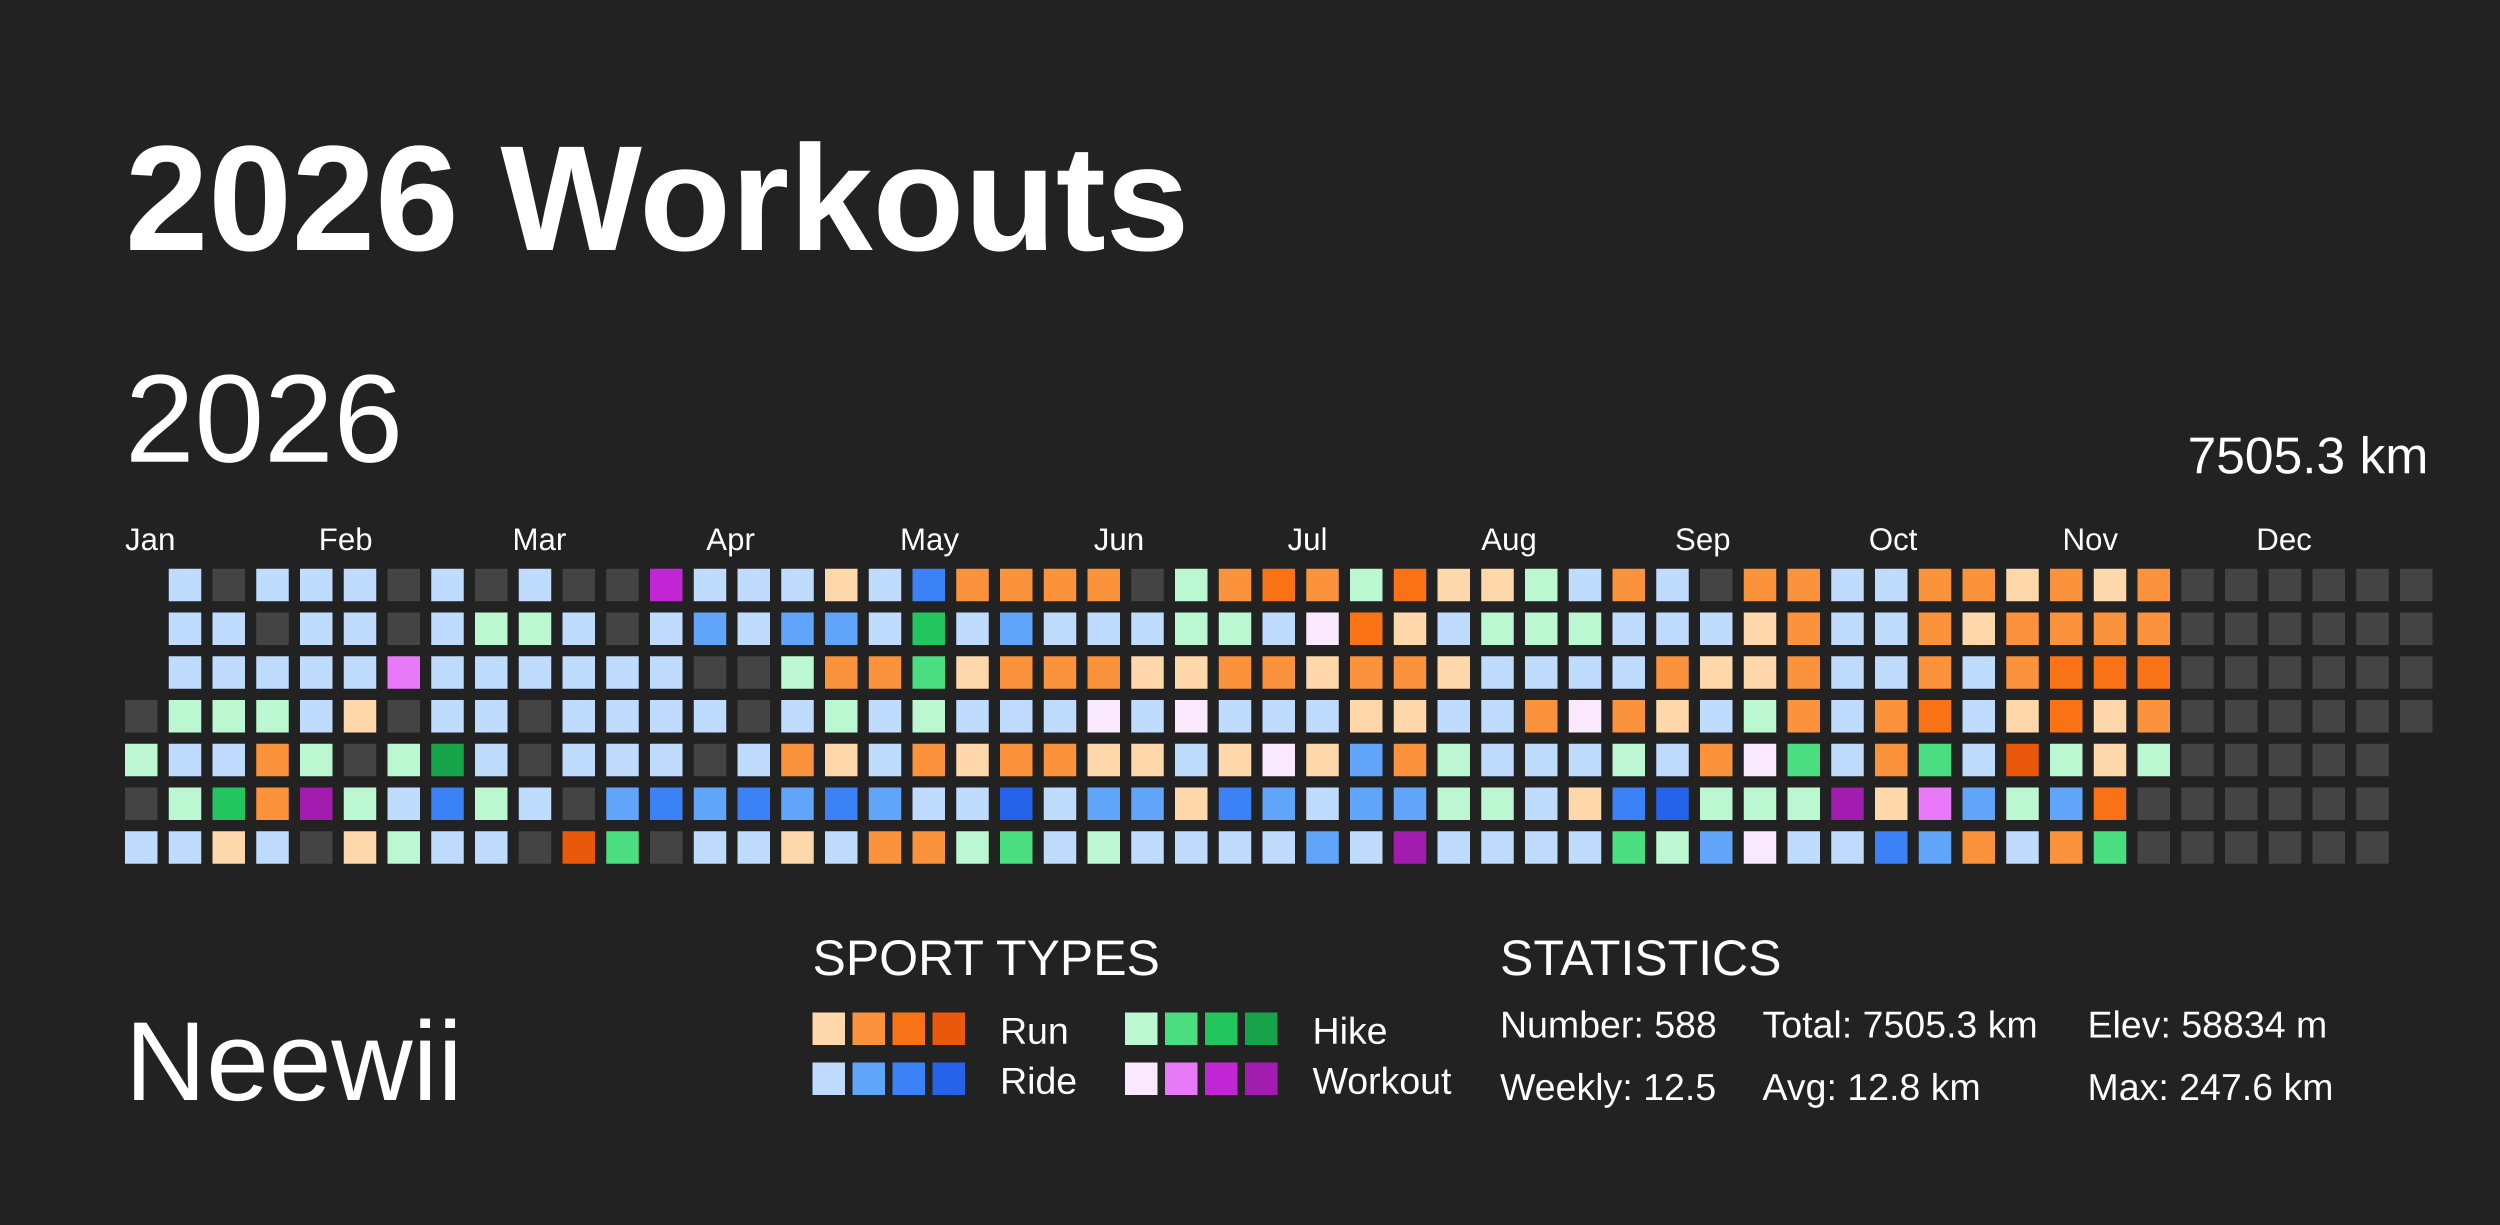
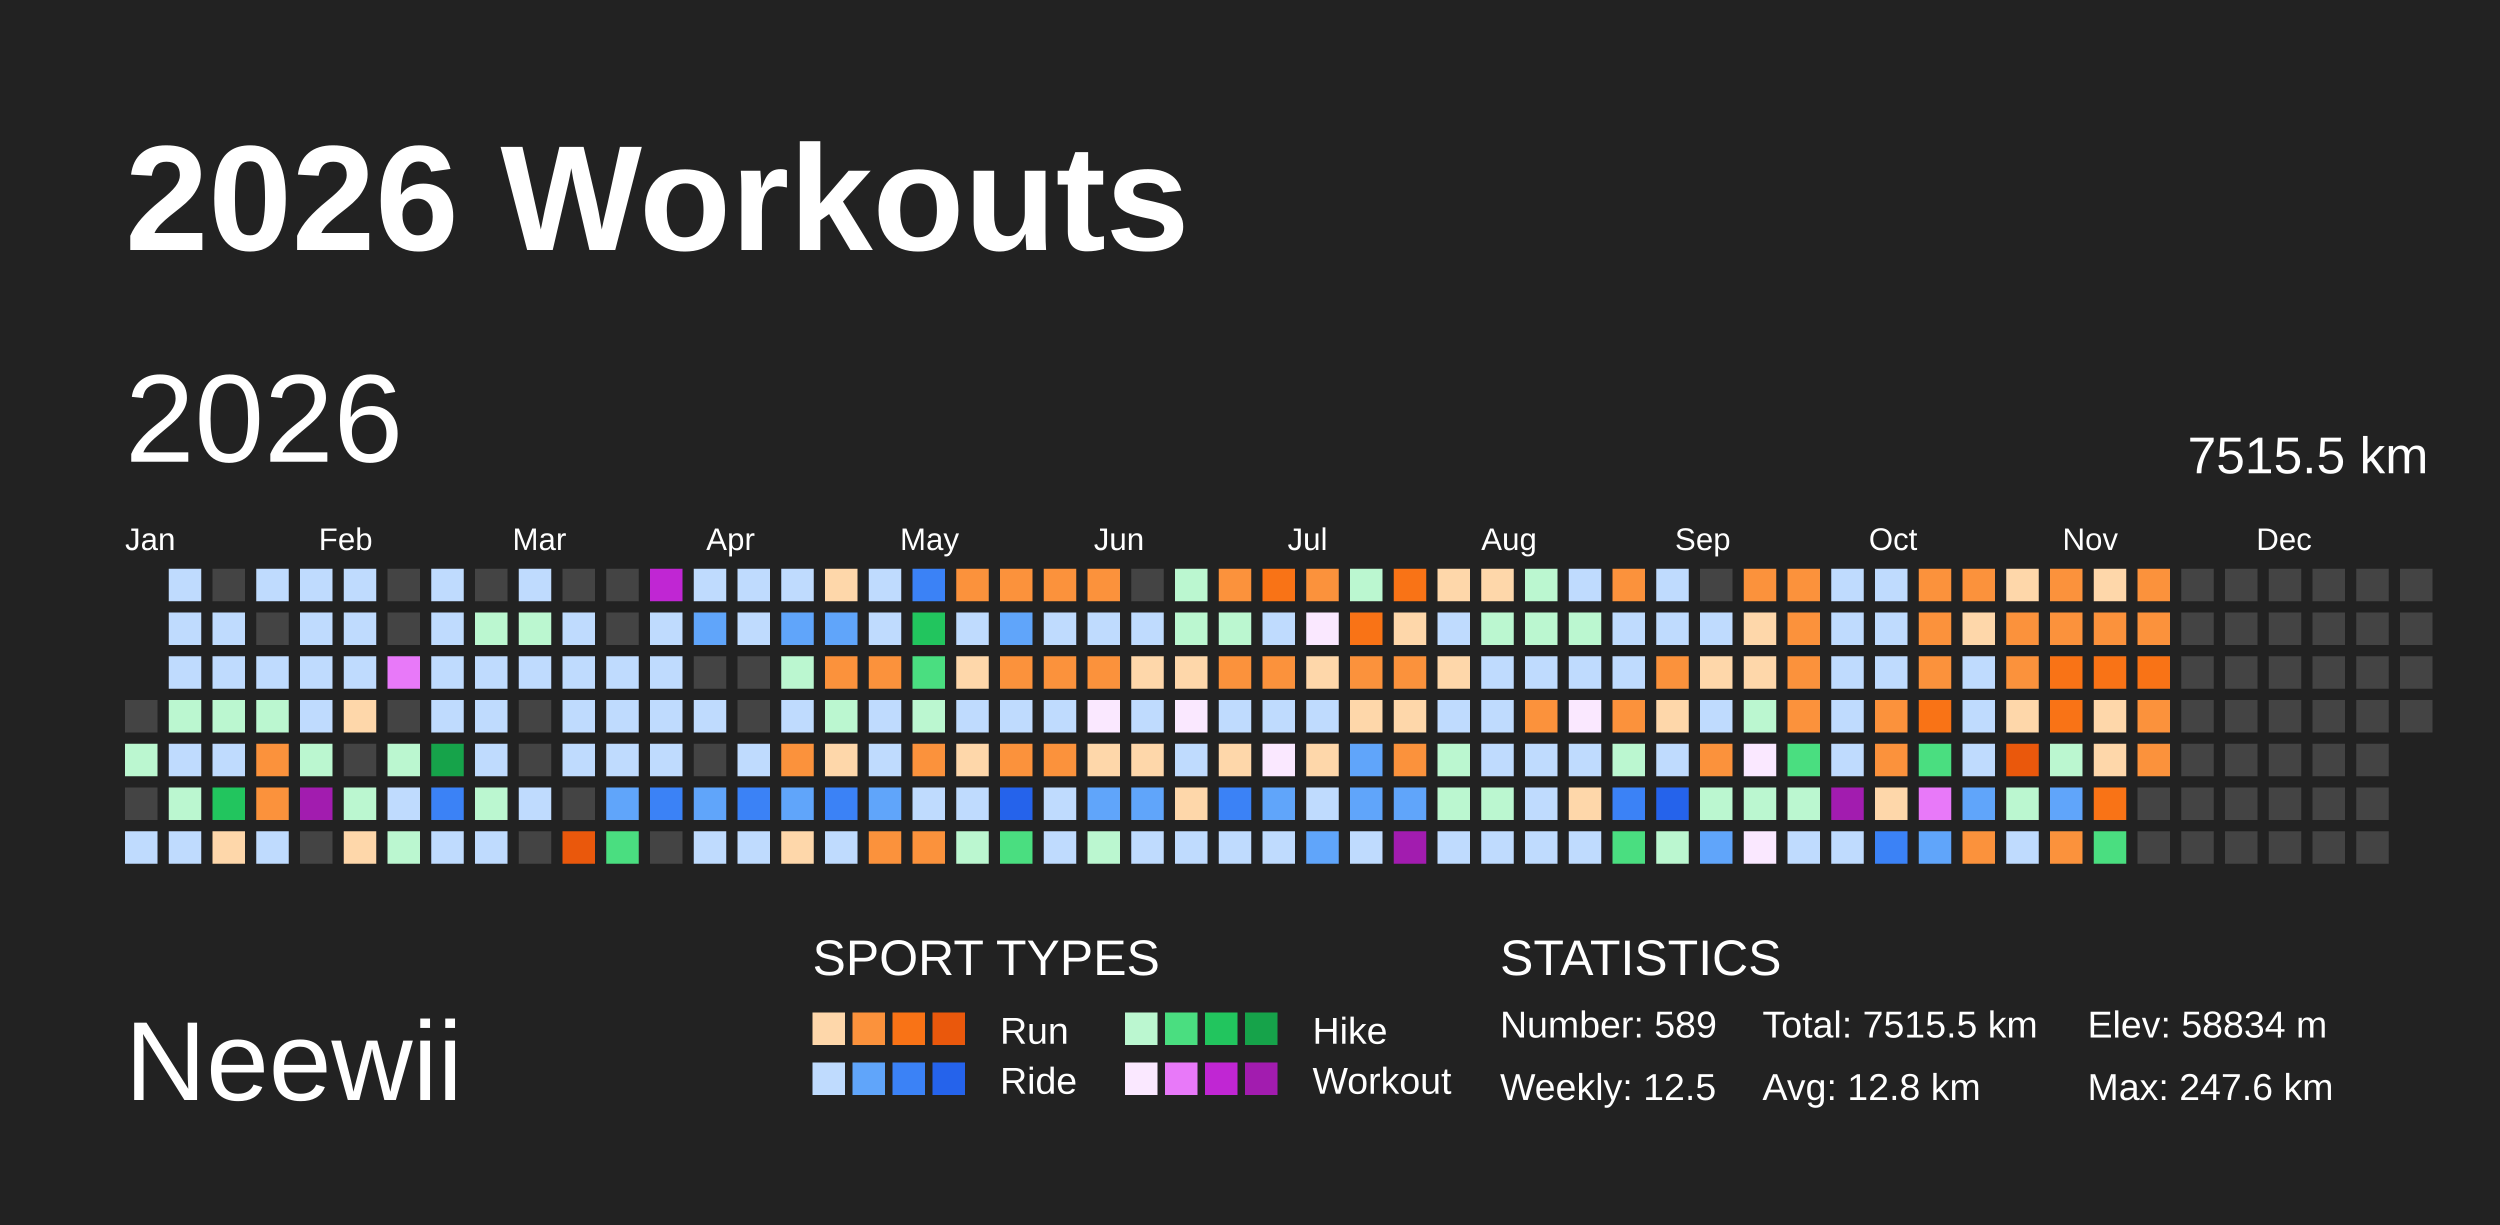
<svg xmlns="http://www.w3.org/2000/svg" baseProfile="full" height="98mm" version="1.1" viewBox="0,0,200,98" width="200mm">
  <defs />
  <rect fill="#222222" height="98" width="200" x="0" y="0" />
  <text fill="#FFFFFF" style="font-size:12px; font-family:Arial; font-weight:bold;" x="10" y="20">2026 Workouts</text>
  <text fill="#FFFFFF" style="font-size:9px; font-family:Arial" x="10" y="88">Neewii</text>
  <text fill="#FFFFFF" style="font-size:4px; font-family:Arial" x="65" y="78">SPORT TYPES</text>
  <rect fill="#fed7aa" height="2.6" width="2.6" x="65.0" y="81" />
  <rect fill="#fb923c" height="2.6" width="2.6" x="68.2" y="81" />
  <rect fill="#f97316" height="2.6" width="2.6" x="71.4" y="81" />
  <rect fill="#ea580c" height="2.6" width="2.6" x="74.6" y="81" />
  <text fill="#FFFFFF" style="font-size:3px; font-family:Arial" x="80" y="83.5">Run</text>
  <rect fill="#bbf7d0" height="2.6" width="2.6" x="90.0" y="81" />
  <rect fill="#4ade80" height="2.6" width="2.6" x="93.2" y="81" />
  <rect fill="#22c55e" height="2.6" width="2.6" x="96.4" y="81" />
  <rect fill="#16a34a" height="2.6" width="2.6" x="99.6" y="81" />
  <text fill="#FFFFFF" style="font-size:3px; font-family:Arial" x="105" y="83.5">Hike</text>
  <rect fill="#bfdbfe" height="2.6" width="2.6" x="65.0" y="85" />
  <rect fill="#60a5fa" height="2.6" width="2.6" x="68.2" y="85" />
  <rect fill="#3b82f6" height="2.6" width="2.6" x="71.4" y="85" />
  <rect fill="#2563eb" height="2.6" width="2.6" x="74.6" y="85" />
  <text fill="#FFFFFF" style="font-size:3px; font-family:Arial" x="80" y="87.5">Ride</text>
  <rect fill="#fae8ff" height="2.6" width="2.6" x="90.0" y="85" />
  <rect fill="#e879f9" height="2.6" width="2.6" x="93.2" y="85" />
  <rect fill="#c026d3" height="2.6" width="2.6" x="96.4" y="85" />
  <rect fill="#a21caf" height="2.6" width="2.6" x="99.6" y="85" />
  <text fill="#FFFFFF" style="font-size:3px; font-family:Arial" x="105" y="87.5">Workout</text>
  <text fill="#FFFFFF" style="font-size:4px; font-family:Arial" x="120" y="78">STATISTICS</text>
-   <text fill="#FFFFFF" style="font-size:3px; font-family:Arial" x="120" y="83">Number: 588</text>
+   <text fill="#FFFFFF" style="font-size:3px; font-family:Arial" x="120" y="83">Number: 589</text>
  <text fill="#FFFFFF" style="font-size:3px; font-family:Arial" x="120" y="88">Weekly: 12.5</text>
-   <text fill="#FFFFFF" style="font-size:3px; font-family:Arial" x="141" y="83">Total: 7505.3 km</text>
+   <text fill="#FFFFFF" style="font-size:3px; font-family:Arial" x="141" y="83">Total: 7515.5 km</text>
  <text fill="#FFFFFF" style="font-size:3px; font-family:Arial" x="141" y="88">Avg: 12.8 km</text>
  <text fill="#FFFFFF" style="font-size:3px; font-family:Arial" x="167" y="83">Elev: 58834 m</text>
  <text fill="#FFFFFF" style="font-size:3px; font-family:Arial" x="167" y="88">Max: 247.6 km</text>
  <text dominant-baseline="hanging" fill="#FFFFFF" style="font-size:10.0px; font-family:Arial;" x="10" y="30">2026</text>
-   <text dominant-baseline="hanging" fill="#FFFFFF" style="font-size:4.125px; font-family:Arial;" x="175" y="35">7505.3 km</text>
+   <text dominant-baseline="hanging" fill="#FFFFFF" style="font-size:4.125px; font-family:Arial;" x="175" y="35">7515.5 km</text>
  <text fill="#FFFFFF" style="font-size:2.5px; font-family:Arial" x="10.0" y="44">Jan</text>
  <text fill="#FFFFFF" style="font-size:2.5px; font-family:Arial" x="25.5" y="44">Feb</text>
  <text fill="#FFFFFF" style="font-size:2.5px; font-family:Arial" x="41.0" y="44">Mar</text>
  <text fill="#FFFFFF" style="font-size:2.5px; font-family:Arial" x="56.5" y="44">Apr</text>
  <text fill="#FFFFFF" style="font-size:2.5px; font-family:Arial" x="72.0" y="44">May</text>
  <text fill="#FFFFFF" style="font-size:2.5px; font-family:Arial" x="87.5" y="44">Jun</text>
  <text fill="#FFFFFF" style="font-size:2.5px; font-family:Arial" x="103.0" y="44">Jul</text>
  <text fill="#FFFFFF" style="font-size:2.5px; font-family:Arial" x="118.5" y="44">Aug</text>
  <text fill="#FFFFFF" style="font-size:2.5px; font-family:Arial" x="134.0" y="44">Sep</text>
  <text fill="#FFFFFF" style="font-size:2.5px; font-family:Arial" x="149.5" y="44">Oct</text>
  <text fill="#FFFFFF" style="font-size:2.5px; font-family:Arial" x="165.0" y="44">Nov</text>
  <text fill="#FFFFFF" style="font-size:2.5px; font-family:Arial" x="180.5" y="44">Dec</text>
  <rect fill="#444444" height="2.6" width="2.6" x="10.0" y="56.0" />
  <rect fill="#bbf7d0" height="2.6" width="2.6" x="10.0" y="59.5" />
  <rect fill="#444444" height="2.6" width="2.6" x="10.0" y="63.0" />
  <rect fill="#bfdbfe" height="2.6" width="2.6" x="10.0" y="66.5" />
  <rect fill="#bfdbfe" height="2.6" width="2.6" x="13.5" y="45.5" />
  <rect fill="#bfdbfe" height="2.6" width="2.6" x="13.5" y="49.0" />
  <rect fill="#bfdbfe" height="2.6" width="2.6" x="13.5" y="52.5" />
  <rect fill="#bbf7d0" height="2.6" width="2.6" x="13.5" y="56.0" />
  <rect fill="#bfdbfe" height="2.6" width="2.6" x="13.5" y="59.5" />
  <rect fill="#bbf7d0" height="2.6" width="2.6" x="13.5" y="63.0" />
  <rect fill="#bfdbfe" height="2.6" width="2.6" x="13.5" y="66.5" />
  <rect fill="#444444" height="2.6" width="2.6" x="17.0" y="45.5" />
  <rect fill="#bfdbfe" height="2.6" width="2.6" x="17.0" y="49.0" />
  <rect fill="#bfdbfe" height="2.6" width="2.6" x="17.0" y="52.5" />
  <rect fill="#bbf7d0" height="2.6" width="2.6" x="17.0" y="56.0" />
  <rect fill="#bfdbfe" height="2.6" width="2.6" x="17.0" y="59.5" />
  <rect fill="#22c55e" height="2.6" width="2.6" x="17.0" y="63.0" />
  <rect fill="#fed7aa" height="2.6" width="2.6" x="17.0" y="66.5" />
  <rect fill="#bfdbfe" height="2.6" width="2.6" x="20.5" y="45.5" />
  <rect fill="#444444" height="2.6" width="2.6" x="20.5" y="49.0" />
  <rect fill="#bfdbfe" height="2.6" width="2.6" x="20.5" y="52.5" />
  <rect fill="#bbf7d0" height="2.6" width="2.6" x="20.5" y="56.0" />
  <rect fill="#fb923c" height="2.6" width="2.6" x="20.5" y="59.5" />
  <rect fill="#fb923c" height="2.6" width="2.6" x="20.5" y="63.0" />
  <rect fill="#bfdbfe" height="2.6" width="2.6" x="20.5" y="66.5" />
  <rect fill="#bfdbfe" height="2.6" width="2.6" x="24.0" y="45.5" />
  <rect fill="#bfdbfe" height="2.6" width="2.6" x="24.0" y="49.0" />
  <rect fill="#bfdbfe" height="2.6" width="2.6" x="24.0" y="52.5" />
  <rect fill="#bfdbfe" height="2.6" width="2.6" x="24.0" y="56.0" />
  <rect fill="#bbf7d0" height="2.6" width="2.6" x="24.0" y="59.5" />
  <rect fill="#a21caf" height="2.6" width="2.6" x="24.0" y="63.0" />
  <rect fill="#444444" height="2.6" width="2.6" x="24.0" y="66.5" />
  <rect fill="#bfdbfe" height="2.6" width="2.6" x="27.5" y="45.5" />
  <rect fill="#bfdbfe" height="2.6" width="2.6" x="27.5" y="49.0" />
  <rect fill="#bfdbfe" height="2.6" width="2.6" x="27.5" y="52.5" />
  <rect fill="#fed7aa" height="2.6" width="2.6" x="27.5" y="56.0" />
  <rect fill="#444444" height="2.6" width="2.6" x="27.5" y="59.5" />
  <rect fill="#bbf7d0" height="2.6" width="2.6" x="27.5" y="63.0" />
  <rect fill="#fed7aa" height="2.6" width="2.6" x="27.5" y="66.5" />
  <rect fill="#444444" height="2.6" width="2.6" x="31.0" y="45.5" />
  <rect fill="#444444" height="2.6" width="2.6" x="31.0" y="49.0" />
  <rect fill="#e879f9" height="2.6" width="2.6" x="31.0" y="52.5" />
  <rect fill="#444444" height="2.6" width="2.6" x="31.0" y="56.0" />
  <rect fill="#bbf7d0" height="2.6" width="2.6" x="31.0" y="59.5" />
  <rect fill="#bfdbfe" height="2.6" width="2.6" x="31.0" y="63.0" />
  <rect fill="#bbf7d0" height="2.6" width="2.6" x="31.0" y="66.5" />
  <rect fill="#bfdbfe" height="2.6" width="2.6" x="34.5" y="45.5" />
  <rect fill="#bfdbfe" height="2.6" width="2.6" x="34.5" y="49.0" />
  <rect fill="#bfdbfe" height="2.6" width="2.6" x="34.5" y="52.5" />
  <rect fill="#bfdbfe" height="2.6" width="2.6" x="34.5" y="56.0" />
  <rect fill="#16a34a" height="2.6" width="2.6" x="34.5" y="59.5" />
  <rect fill="#3b82f6" height="2.6" width="2.6" x="34.5" y="63.0" />
  <rect fill="#bfdbfe" height="2.6" width="2.6" x="34.5" y="66.5" />
  <rect fill="#444444" height="2.6" width="2.6" x="38.0" y="45.5" />
  <rect fill="#bbf7d0" height="2.6" width="2.6" x="38.0" y="49.0" />
  <rect fill="#bfdbfe" height="2.6" width="2.6" x="38.0" y="52.5" />
  <rect fill="#bfdbfe" height="2.6" width="2.6" x="38.0" y="56.0" />
  <rect fill="#bfdbfe" height="2.6" width="2.6" x="38.0" y="59.5" />
  <rect fill="#bbf7d0" height="2.6" width="2.6" x="38.0" y="63.0" />
  <rect fill="#bfdbfe" height="2.6" width="2.6" x="38.0" y="66.5" />
  <rect fill="#bfdbfe" height="2.6" width="2.6" x="41.5" y="45.5" />
  <rect fill="#bbf7d0" height="2.6" width="2.6" x="41.5" y="49.0" />
  <rect fill="#bfdbfe" height="2.6" width="2.6" x="41.5" y="52.5" />
  <rect fill="#444444" height="2.6" width="2.6" x="41.5" y="56.0" />
  <rect fill="#444444" height="2.6" width="2.6" x="41.5" y="59.5" />
  <rect fill="#bfdbfe" height="2.6" width="2.6" x="41.5" y="63.0" />
  <rect fill="#444444" height="2.6" width="2.6" x="41.5" y="66.5" />
  <rect fill="#444444" height="2.6" width="2.6" x="45.0" y="45.5" />
  <rect fill="#bfdbfe" height="2.6" width="2.6" x="45.0" y="49.0" />
  <rect fill="#bfdbfe" height="2.6" width="2.6" x="45.0" y="52.5" />
  <rect fill="#bfdbfe" height="2.6" width="2.6" x="45.0" y="56.0" />
  <rect fill="#bfdbfe" height="2.6" width="2.6" x="45.0" y="59.5" />
  <rect fill="#444444" height="2.6" width="2.6" x="45.0" y="63.0" />
  <rect fill="#ea580c" height="2.6" width="2.6" x="45.0" y="66.5" />
  <rect fill="#444444" height="2.6" width="2.6" x="48.5" y="45.5" />
  <rect fill="#444444" height="2.6" width="2.6" x="48.5" y="49.0" />
  <rect fill="#bfdbfe" height="2.6" width="2.6" x="48.5" y="52.5" />
  <rect fill="#bfdbfe" height="2.6" width="2.6" x="48.5" y="56.0" />
  <rect fill="#bfdbfe" height="2.6" width="2.6" x="48.5" y="59.5" />
  <rect fill="#60a5fa" height="2.6" width="2.6" x="48.5" y="63.0" />
  <rect fill="#4ade80" height="2.6" width="2.6" x="48.5" y="66.5" />
  <rect fill="#c026d3" height="2.6" width="2.6" x="52.0" y="45.5" />
  <rect fill="#bfdbfe" height="2.6" width="2.6" x="52.0" y="49.0" />
  <rect fill="#bfdbfe" height="2.6" width="2.6" x="52.0" y="52.5" />
  <rect fill="#bfdbfe" height="2.6" width="2.6" x="52.0" y="56.0" />
  <rect fill="#bfdbfe" height="2.6" width="2.6" x="52.0" y="59.5" />
  <rect fill="#3b82f6" height="2.6" width="2.6" x="52.0" y="63.0" />
  <rect fill="#444444" height="2.6" width="2.6" x="52.0" y="66.5" />
  <rect fill="#bfdbfe" height="2.6" width="2.6" x="55.5" y="45.5" />
  <rect fill="#60a5fa" height="2.6" width="2.6" x="55.5" y="49.0" />
  <rect fill="#444444" height="2.6" width="2.6" x="55.5" y="52.5" />
  <rect fill="#bfdbfe" height="2.6" width="2.6" x="55.5" y="56.0" />
  <rect fill="#444444" height="2.6" width="2.6" x="55.5" y="59.5" />
  <rect fill="#60a5fa" height="2.6" width="2.6" x="55.5" y="63.0" />
  <rect fill="#bfdbfe" height="2.6" width="2.6" x="55.5" y="66.5" />
  <rect fill="#bfdbfe" height="2.6" width="2.6" x="59.0" y="45.5" />
  <rect fill="#bfdbfe" height="2.6" width="2.6" x="59.0" y="49.0" />
  <rect fill="#444444" height="2.6" width="2.6" x="59.0" y="52.5" />
  <rect fill="#444444" height="2.6" width="2.6" x="59.0" y="56.0" />
  <rect fill="#bfdbfe" height="2.6" width="2.6" x="59.0" y="59.5" />
  <rect fill="#3b82f6" height="2.6" width="2.6" x="59.0" y="63.0" />
  <rect fill="#bfdbfe" height="2.6" width="2.6" x="59.0" y="66.5" />
  <rect fill="#bfdbfe" height="2.6" width="2.6" x="62.5" y="45.5" />
  <rect fill="#60a5fa" height="2.6" width="2.6" x="62.5" y="49.0" />
  <rect fill="#bbf7d0" height="2.6" width="2.6" x="62.5" y="52.5" />
  <rect fill="#bfdbfe" height="2.6" width="2.6" x="62.5" y="56.0" />
  <rect fill="#fb923c" height="2.6" width="2.6" x="62.5" y="59.5" />
  <rect fill="#60a5fa" height="2.6" width="2.6" x="62.5" y="63.0" />
  <rect fill="#fed7aa" height="2.6" width="2.6" x="62.5" y="66.5" />
  <rect fill="#fed7aa" height="2.6" width="2.6" x="66.0" y="45.5" />
  <rect fill="#60a5fa" height="2.6" width="2.6" x="66.0" y="49.0" />
  <rect fill="#fb923c" height="2.6" width="2.6" x="66.0" y="52.5" />
  <rect fill="#bbf7d0" height="2.6" width="2.6" x="66.0" y="56.0" />
  <rect fill="#fed7aa" height="2.6" width="2.6" x="66.0" y="59.5" />
  <rect fill="#3b82f6" height="2.6" width="2.6" x="66.0" y="63.0" />
  <rect fill="#bfdbfe" height="2.6" width="2.6" x="66.0" y="66.5" />
  <rect fill="#bfdbfe" height="2.6" width="2.6" x="69.5" y="45.5" />
  <rect fill="#bfdbfe" height="2.6" width="2.6" x="69.5" y="49.0" />
  <rect fill="#fb923c" height="2.6" width="2.6" x="69.5" y="52.5" />
  <rect fill="#bfdbfe" height="2.6" width="2.6" x="69.5" y="56.0" />
  <rect fill="#bfdbfe" height="2.6" width="2.6" x="69.5" y="59.5" />
  <rect fill="#60a5fa" height="2.6" width="2.6" x="69.5" y="63.0" />
  <rect fill="#fb923c" height="2.6" width="2.6" x="69.5" y="66.5" />
  <rect fill="#3b82f6" height="2.6" width="2.6" x="73.0" y="45.5" />
  <rect fill="#22c55e" height="2.6" width="2.6" x="73.0" y="49.0" />
  <rect fill="#4ade80" height="2.6" width="2.6" x="73.0" y="52.5" />
  <rect fill="#bbf7d0" height="2.6" width="2.6" x="73.0" y="56.0" />
  <rect fill="#fb923c" height="2.6" width="2.6" x="73.0" y="59.5" />
  <rect fill="#bfdbfe" height="2.6" width="2.6" x="73.0" y="63.0" />
  <rect fill="#fb923c" height="2.6" width="2.6" x="73.0" y="66.5" />
  <rect fill="#fb923c" height="2.6" width="2.6" x="76.5" y="45.5" />
  <rect fill="#bfdbfe" height="2.6" width="2.6" x="76.5" y="49.0" />
  <rect fill="#fed7aa" height="2.6" width="2.6" x="76.5" y="52.5" />
  <rect fill="#bfdbfe" height="2.6" width="2.6" x="76.5" y="56.0" />
  <rect fill="#fed7aa" height="2.6" width="2.6" x="76.5" y="59.5" />
  <rect fill="#bfdbfe" height="2.6" width="2.6" x="76.5" y="63.0" />
  <rect fill="#bbf7d0" height="2.6" width="2.6" x="76.5" y="66.5" />
  <rect fill="#fb923c" height="2.6" width="2.6" x="80.0" y="45.5" />
  <rect fill="#60a5fa" height="2.6" width="2.6" x="80.0" y="49.0" />
  <rect fill="#fb923c" height="2.6" width="2.6" x="80.0" y="52.5" />
  <rect fill="#bfdbfe" height="2.6" width="2.6" x="80.0" y="56.0" />
  <rect fill="#fb923c" height="2.6" width="2.6" x="80.0" y="59.5" />
  <rect fill="#2563eb" height="2.6" width="2.6" x="80.0" y="63.0" />
  <rect fill="#4ade80" height="2.6" width="2.6" x="80.0" y="66.5" />
  <rect fill="#fb923c" height="2.6" width="2.6" x="83.5" y="45.5" />
  <rect fill="#bfdbfe" height="2.6" width="2.6" x="83.5" y="49.0" />
  <rect fill="#fb923c" height="2.6" width="2.6" x="83.5" y="52.5" />
  <rect fill="#bfdbfe" height="2.6" width="2.6" x="83.5" y="56.0" />
  <rect fill="#fb923c" height="2.6" width="2.6" x="83.5" y="59.5" />
  <rect fill="#bfdbfe" height="2.6" width="2.6" x="83.5" y="63.0" />
  <rect fill="#bfdbfe" height="2.6" width="2.6" x="83.5" y="66.5" />
  <rect fill="#fb923c" height="2.6" width="2.6" x="87.0" y="45.5" />
  <rect fill="#bfdbfe" height="2.6" width="2.6" x="87.0" y="49.0" />
  <rect fill="#fb923c" height="2.6" width="2.6" x="87.0" y="52.5" />
  <rect fill="#fae8ff" height="2.6" width="2.6" x="87.0" y="56.0" />
  <rect fill="#fed7aa" height="2.6" width="2.6" x="87.0" y="59.5" />
  <rect fill="#60a5fa" height="2.6" width="2.6" x="87.0" y="63.0" />
  <rect fill="#bbf7d0" height="2.6" width="2.6" x="87.0" y="66.5" />
  <rect fill="#444444" height="2.6" width="2.6" x="90.5" y="45.5" />
  <rect fill="#bfdbfe" height="2.6" width="2.6" x="90.5" y="49.0" />
  <rect fill="#fed7aa" height="2.6" width="2.6" x="90.5" y="52.5" />
  <rect fill="#bfdbfe" height="2.6" width="2.6" x="90.5" y="56.0" />
  <rect fill="#fed7aa" height="2.6" width="2.6" x="90.5" y="59.5" />
  <rect fill="#60a5fa" height="2.6" width="2.6" x="90.5" y="63.0" />
  <rect fill="#bfdbfe" height="2.6" width="2.6" x="90.5" y="66.5" />
  <rect fill="#bbf7d0" height="2.6" width="2.6" x="94.0" y="45.5" />
  <rect fill="#bbf7d0" height="2.6" width="2.6" x="94.0" y="49.0" />
  <rect fill="#fed7aa" height="2.6" width="2.6" x="94.0" y="52.5" />
  <rect fill="#fae8ff" height="2.6" width="2.6" x="94.0" y="56.0" />
  <rect fill="#bfdbfe" height="2.6" width="2.6" x="94.0" y="59.5" />
  <rect fill="#fed7aa" height="2.6" width="2.6" x="94.0" y="63.0" />
  <rect fill="#bfdbfe" height="2.6" width="2.6" x="94.0" y="66.5" />
  <rect fill="#fb923c" height="2.6" width="2.6" x="97.5" y="45.5" />
  <rect fill="#bbf7d0" height="2.6" width="2.6" x="97.5" y="49.0" />
  <rect fill="#fb923c" height="2.6" width="2.6" x="97.5" y="52.5" />
  <rect fill="#bfdbfe" height="2.6" width="2.6" x="97.5" y="56.0" />
  <rect fill="#fed7aa" height="2.6" width="2.6" x="97.5" y="59.5" />
  <rect fill="#3b82f6" height="2.6" width="2.6" x="97.5" y="63.0" />
  <rect fill="#bfdbfe" height="2.6" width="2.6" x="97.5" y="66.5" />
  <rect fill="#f97316" height="2.6" width="2.6" x="101.0" y="45.5" />
  <rect fill="#bfdbfe" height="2.6" width="2.6" x="101.0" y="49.0" />
  <rect fill="#fb923c" height="2.6" width="2.6" x="101.0" y="52.5" />
  <rect fill="#bfdbfe" height="2.6" width="2.6" x="101.0" y="56.0" />
  <rect fill="#fae8ff" height="2.6" width="2.6" x="101.0" y="59.5" />
  <rect fill="#60a5fa" height="2.6" width="2.6" x="101.0" y="63.0" />
  <rect fill="#bfdbfe" height="2.6" width="2.6" x="101.0" y="66.5" />
  <rect fill="#fb923c" height="2.6" width="2.6" x="104.5" y="45.5" />
  <rect fill="#fae8ff" height="2.6" width="2.6" x="104.5" y="49.0" />
  <rect fill="#fed7aa" height="2.6" width="2.6" x="104.5" y="52.5" />
  <rect fill="#bfdbfe" height="2.6" width="2.6" x="104.5" y="56.0" />
  <rect fill="#fed7aa" height="2.6" width="2.6" x="104.5" y="59.5" />
  <rect fill="#bfdbfe" height="2.6" width="2.6" x="104.5" y="63.0" />
  <rect fill="#60a5fa" height="2.6" width="2.6" x="104.5" y="66.5" />
  <rect fill="#bbf7d0" height="2.6" width="2.6" x="108.0" y="45.5" />
  <rect fill="#f97316" height="2.6" width="2.6" x="108.0" y="49.0" />
  <rect fill="#fb923c" height="2.6" width="2.6" x="108.0" y="52.5" />
  <rect fill="#fed7aa" height="2.6" width="2.6" x="108.0" y="56.0" />
  <rect fill="#60a5fa" height="2.6" width="2.6" x="108.0" y="59.5" />
  <rect fill="#60a5fa" height="2.6" width="2.6" x="108.0" y="63.0" />
  <rect fill="#bfdbfe" height="2.6" width="2.6" x="108.0" y="66.5" />
  <rect fill="#f97316" height="2.6" width="2.6" x="111.5" y="45.5" />
  <rect fill="#fed7aa" height="2.6" width="2.6" x="111.5" y="49.0" />
  <rect fill="#fb923c" height="2.6" width="2.6" x="111.5" y="52.5" />
  <rect fill="#fed7aa" height="2.6" width="2.6" x="111.5" y="56.0" />
  <rect fill="#fb923c" height="2.6" width="2.6" x="111.5" y="59.5" />
  <rect fill="#60a5fa" height="2.6" width="2.6" x="111.5" y="63.0" />
  <rect fill="#a21caf" height="2.6" width="2.6" x="111.5" y="66.5" />
  <rect fill="#fed7aa" height="2.6" width="2.6" x="115.0" y="45.5" />
  <rect fill="#bfdbfe" height="2.6" width="2.6" x="115.0" y="49.0" />
  <rect fill="#fed7aa" height="2.6" width="2.6" x="115.0" y="52.5" />
  <rect fill="#bfdbfe" height="2.6" width="2.6" x="115.0" y="56.0" />
  <rect fill="#bbf7d0" height="2.6" width="2.6" x="115.0" y="59.5" />
  <rect fill="#bbf7d0" height="2.6" width="2.6" x="115.0" y="63.0" />
  <rect fill="#bfdbfe" height="2.6" width="2.6" x="115.0" y="66.5" />
  <rect fill="#fed7aa" height="2.6" width="2.6" x="118.5" y="45.5" />
  <rect fill="#bbf7d0" height="2.6" width="2.6" x="118.5" y="49.0" />
  <rect fill="#bfdbfe" height="2.6" width="2.6" x="118.5" y="52.5" />
  <rect fill="#bfdbfe" height="2.6" width="2.6" x="118.5" y="56.0" />
  <rect fill="#bfdbfe" height="2.6" width="2.6" x="118.5" y="59.5" />
  <rect fill="#bbf7d0" height="2.6" width="2.6" x="118.5" y="63.0" />
  <rect fill="#bfdbfe" height="2.6" width="2.6" x="118.5" y="66.5" />
  <rect fill="#bbf7d0" height="2.6" width="2.6" x="122.0" y="45.5" />
  <rect fill="#bbf7d0" height="2.6" width="2.6" x="122.0" y="49.0" />
  <rect fill="#bfdbfe" height="2.6" width="2.6" x="122.0" y="52.5" />
  <rect fill="#fb923c" height="2.6" width="2.6" x="122.0" y="56.0" />
  <rect fill="#bfdbfe" height="2.6" width="2.6" x="122.0" y="59.5" />
  <rect fill="#bfdbfe" height="2.6" width="2.6" x="122.0" y="63.0" />
  <rect fill="#bfdbfe" height="2.6" width="2.6" x="122.0" y="66.5" />
  <rect fill="#bfdbfe" height="2.6" width="2.6" x="125.5" y="45.5" />
  <rect fill="#bbf7d0" height="2.6" width="2.6" x="125.5" y="49.0" />
  <rect fill="#bfdbfe" height="2.6" width="2.6" x="125.5" y="52.5" />
  <rect fill="#fae8ff" height="2.6" width="2.6" x="125.5" y="56.0" />
  <rect fill="#bfdbfe" height="2.6" width="2.6" x="125.5" y="59.5" />
  <rect fill="#fed7aa" height="2.6" width="2.6" x="125.5" y="63.0" />
  <rect fill="#bfdbfe" height="2.6" width="2.6" x="125.5" y="66.5" />
  <rect fill="#fb923c" height="2.6" width="2.6" x="129.0" y="45.5" />
  <rect fill="#bfdbfe" height="2.6" width="2.6" x="129.0" y="49.0" />
  <rect fill="#bfdbfe" height="2.6" width="2.6" x="129.0" y="52.5" />
  <rect fill="#fb923c" height="2.6" width="2.6" x="129.0" y="56.0" />
  <rect fill="#bbf7d0" height="2.6" width="2.6" x="129.0" y="59.5" />
  <rect fill="#3b82f6" height="2.6" width="2.6" x="129.0" y="63.0" />
  <rect fill="#4ade80" height="2.6" width="2.6" x="129.0" y="66.5" />
  <rect fill="#bfdbfe" height="2.6" width="2.6" x="132.5" y="45.5" />
  <rect fill="#bfdbfe" height="2.6" width="2.6" x="132.5" y="49.0" />
  <rect fill="#fb923c" height="2.6" width="2.6" x="132.5" y="52.5" />
  <rect fill="#fed7aa" height="2.6" width="2.6" x="132.5" y="56.0" />
  <rect fill="#bfdbfe" height="2.6" width="2.6" x="132.5" y="59.5" />
  <rect fill="#2563eb" height="2.6" width="2.6" x="132.5" y="63.0" />
  <rect fill="#bbf7d0" height="2.6" width="2.6" x="132.5" y="66.5" />
  <rect fill="#444444" height="2.6" width="2.6" x="136.0" y="45.5" />
  <rect fill="#bfdbfe" height="2.6" width="2.6" x="136.0" y="49.0" />
  <rect fill="#fed7aa" height="2.6" width="2.6" x="136.0" y="52.5" />
  <rect fill="#bfdbfe" height="2.6" width="2.6" x="136.0" y="56.0" />
  <rect fill="#fb923c" height="2.6" width="2.6" x="136.0" y="59.5" />
  <rect fill="#bbf7d0" height="2.6" width="2.6" x="136.0" y="63.0" />
  <rect fill="#60a5fa" height="2.6" width="2.6" x="136.0" y="66.5" />
  <rect fill="#fb923c" height="2.6" width="2.6" x="139.5" y="45.5" />
  <rect fill="#fed7aa" height="2.6" width="2.6" x="139.5" y="49.0" />
  <rect fill="#fed7aa" height="2.6" width="2.6" x="139.5" y="52.5" />
  <rect fill="#bbf7d0" height="2.6" width="2.6" x="139.5" y="56.0" />
  <rect fill="#fae8ff" height="2.6" width="2.6" x="139.5" y="59.5" />
  <rect fill="#bbf7d0" height="2.6" width="2.6" x="139.5" y="63.0" />
  <rect fill="#fae8ff" height="2.6" width="2.6" x="139.5" y="66.5" />
  <rect fill="#fb923c" height="2.6" width="2.6" x="143.0" y="45.5" />
  <rect fill="#fb923c" height="2.6" width="2.6" x="143.0" y="49.0" />
  <rect fill="#fb923c" height="2.6" width="2.6" x="143.0" y="52.5" />
  <rect fill="#fb923c" height="2.6" width="2.6" x="143.0" y="56.0" />
  <rect fill="#4ade80" height="2.6" width="2.6" x="143.0" y="59.5" />
  <rect fill="#bbf7d0" height="2.6" width="2.6" x="143.0" y="63.0" />
  <rect fill="#bfdbfe" height="2.6" width="2.6" x="143.0" y="66.5" />
  <rect fill="#bfdbfe" height="2.6" width="2.6" x="146.5" y="45.5" />
  <rect fill="#bfdbfe" height="2.6" width="2.6" x="146.5" y="49.0" />
  <rect fill="#bfdbfe" height="2.6" width="2.6" x="146.5" y="52.5" />
  <rect fill="#bfdbfe" height="2.6" width="2.6" x="146.5" y="56.0" />
  <rect fill="#bfdbfe" height="2.6" width="2.6" x="146.5" y="59.5" />
  <rect fill="#a21caf" height="2.6" width="2.6" x="146.5" y="63.0" />
  <rect fill="#bfdbfe" height="2.6" width="2.6" x="146.5" y="66.5" />
  <rect fill="#bfdbfe" height="2.6" width="2.6" x="150.0" y="45.5" />
  <rect fill="#bfdbfe" height="2.6" width="2.6" x="150.0" y="49.0" />
  <rect fill="#bfdbfe" height="2.6" width="2.6" x="150.0" y="52.5" />
  <rect fill="#fb923c" height="2.6" width="2.6" x="150.0" y="56.0" />
  <rect fill="#fb923c" height="2.6" width="2.6" x="150.0" y="59.5" />
  <rect fill="#fed7aa" height="2.6" width="2.6" x="150.0" y="63.0" />
  <rect fill="#3b82f6" height="2.6" width="2.6" x="150.0" y="66.5" />
  <rect fill="#fb923c" height="2.6" width="2.6" x="153.5" y="45.5" />
  <rect fill="#fb923c" height="2.6" width="2.6" x="153.5" y="49.0" />
  <rect fill="#fb923c" height="2.6" width="2.6" x="153.5" y="52.5" />
  <rect fill="#f97316" height="2.6" width="2.6" x="153.5" y="56.0" />
  <rect fill="#4ade80" height="2.6" width="2.6" x="153.5" y="59.5" />
  <rect fill="#e879f9" height="2.6" width="2.6" x="153.5" y="63.0" />
  <rect fill="#60a5fa" height="2.6" width="2.6" x="153.5" y="66.5" />
  <rect fill="#fb923c" height="2.6" width="2.6" x="157.0" y="45.5" />
  <rect fill="#fed7aa" height="2.6" width="2.6" x="157.0" y="49.0" />
  <rect fill="#bfdbfe" height="2.6" width="2.6" x="157.0" y="52.5" />
  <rect fill="#bfdbfe" height="2.6" width="2.6" x="157.0" y="56.0" />
  <rect fill="#bfdbfe" height="2.6" width="2.6" x="157.0" y="59.5" />
  <rect fill="#60a5fa" height="2.6" width="2.6" x="157.0" y="63.0" />
  <rect fill="#fb923c" height="2.6" width="2.6" x="157.0" y="66.5" />
  <rect fill="#fed7aa" height="2.6" width="2.6" x="160.5" y="45.5" />
  <rect fill="#fb923c" height="2.6" width="2.6" x="160.5" y="49.0" />
  <rect fill="#fb923c" height="2.6" width="2.6" x="160.5" y="52.5" />
  <rect fill="#fed7aa" height="2.6" width="2.6" x="160.5" y="56.0" />
  <rect fill="#ea580c" height="2.6" width="2.6" x="160.5" y="59.5" />
  <rect fill="#bbf7d0" height="2.6" width="2.6" x="160.5" y="63.0" />
  <rect fill="#bfdbfe" height="2.6" width="2.6" x="160.5" y="66.5" />
  <rect fill="#fb923c" height="2.6" width="2.6" x="164.0" y="45.5" />
  <rect fill="#fb923c" height="2.6" width="2.6" x="164.0" y="49.0" />
  <rect fill="#f97316" height="2.6" width="2.6" x="164.0" y="52.5" />
  <rect fill="#f97316" height="2.6" width="2.6" x="164.0" y="56.0" />
  <rect fill="#bbf7d0" height="2.6" width="2.6" x="164.0" y="59.5" />
  <rect fill="#60a5fa" height="2.6" width="2.6" x="164.0" y="63.0" />
  <rect fill="#fb923c" height="2.6" width="2.6" x="164.0" y="66.5" />
  <rect fill="#fed7aa" height="2.6" width="2.6" x="167.5" y="45.5" />
  <rect fill="#fb923c" height="2.6" width="2.6" x="167.5" y="49.0" />
  <rect fill="#f97316" height="2.6" width="2.6" x="167.5" y="52.5" />
  <rect fill="#fed7aa" height="2.6" width="2.6" x="167.5" y="56.0" />
  <rect fill="#fed7aa" height="2.6" width="2.6" x="167.5" y="59.5" />
  <rect fill="#f97316" height="2.6" width="2.6" x="167.5" y="63.0" />
  <rect fill="#4ade80" height="2.6" width="2.6" x="167.5" y="66.5" />
  <rect fill="#fb923c" height="2.6" width="2.6" x="171.0" y="45.5" />
  <rect fill="#fb923c" height="2.6" width="2.6" x="171.0" y="49.0" />
  <rect fill="#f97316" height="2.6" width="2.6" x="171.0" y="52.5" />
  <rect fill="#fb923c" height="2.6" width="2.6" x="171.0" y="56.0" />
-   <rect fill="#bbf7d0" height="2.6" width="2.6" x="171.0" y="59.5" />
+   <rect fill="#fb923c" height="2.6" width="2.6" x="171.0" y="59.5" />
  <rect fill="#444444" height="2.6" width="2.6" x="171.0" y="63.0" />
  <rect fill="#444444" height="2.6" width="2.6" x="171.0" y="66.5" />
  <rect fill="#444444" height="2.6" width="2.6" x="174.5" y="45.5" />
  <rect fill="#444444" height="2.6" width="2.6" x="174.5" y="49.0" />
  <rect fill="#444444" height="2.6" width="2.6" x="174.5" y="52.5" />
  <rect fill="#444444" height="2.6" width="2.6" x="174.5" y="56.0" />
  <rect fill="#444444" height="2.6" width="2.6" x="174.5" y="59.5" />
  <rect fill="#444444" height="2.6" width="2.6" x="174.5" y="63.0" />
  <rect fill="#444444" height="2.6" width="2.6" x="174.5" y="66.5" />
  <rect fill="#444444" height="2.6" width="2.6" x="178.0" y="45.5" />
  <rect fill="#444444" height="2.6" width="2.6" x="178.0" y="49.0" />
  <rect fill="#444444" height="2.6" width="2.6" x="178.0" y="52.5" />
  <rect fill="#444444" height="2.6" width="2.6" x="178.0" y="56.0" />
  <rect fill="#444444" height="2.6" width="2.6" x="178.0" y="59.5" />
  <rect fill="#444444" height="2.6" width="2.6" x="178.0" y="63.0" />
  <rect fill="#444444" height="2.6" width="2.6" x="178.0" y="66.5" />
  <rect fill="#444444" height="2.6" width="2.6" x="181.5" y="45.5" />
  <rect fill="#444444" height="2.6" width="2.6" x="181.5" y="49.0" />
  <rect fill="#444444" height="2.6" width="2.6" x="181.5" y="52.5" />
  <rect fill="#444444" height="2.6" width="2.6" x="181.5" y="56.0" />
  <rect fill="#444444" height="2.6" width="2.6" x="181.5" y="59.5" />
  <rect fill="#444444" height="2.6" width="2.6" x="181.5" y="63.0" />
  <rect fill="#444444" height="2.6" width="2.6" x="181.5" y="66.5" />
  <rect fill="#444444" height="2.6" width="2.6" x="185.0" y="45.5" />
  <rect fill="#444444" height="2.6" width="2.6" x="185.0" y="49.0" />
  <rect fill="#444444" height="2.6" width="2.6" x="185.0" y="52.5" />
  <rect fill="#444444" height="2.6" width="2.6" x="185.0" y="56.0" />
  <rect fill="#444444" height="2.6" width="2.6" x="185.0" y="59.5" />
  <rect fill="#444444" height="2.6" width="2.6" x="185.0" y="63.0" />
  <rect fill="#444444" height="2.6" width="2.6" x="185.0" y="66.5" />
  <rect fill="#444444" height="2.6" width="2.6" x="188.5" y="45.5" />
  <rect fill="#444444" height="2.6" width="2.6" x="188.5" y="49.0" />
  <rect fill="#444444" height="2.6" width="2.6" x="188.5" y="52.5" />
  <rect fill="#444444" height="2.6" width="2.6" x="188.5" y="56.0" />
  <rect fill="#444444" height="2.6" width="2.6" x="188.5" y="59.5" />
  <rect fill="#444444" height="2.6" width="2.6" x="188.5" y="63.0" />
  <rect fill="#444444" height="2.6" width="2.6" x="188.5" y="66.5" />
  <rect fill="#444444" height="2.6" width="2.6" x="192.0" y="45.5" />
  <rect fill="#444444" height="2.6" width="2.6" x="192.0" y="49.0" />
  <rect fill="#444444" height="2.6" width="2.6" x="192.0" y="52.5" />
  <rect fill="#444444" height="2.6" width="2.6" x="192.0" y="56.0" />
</svg>
